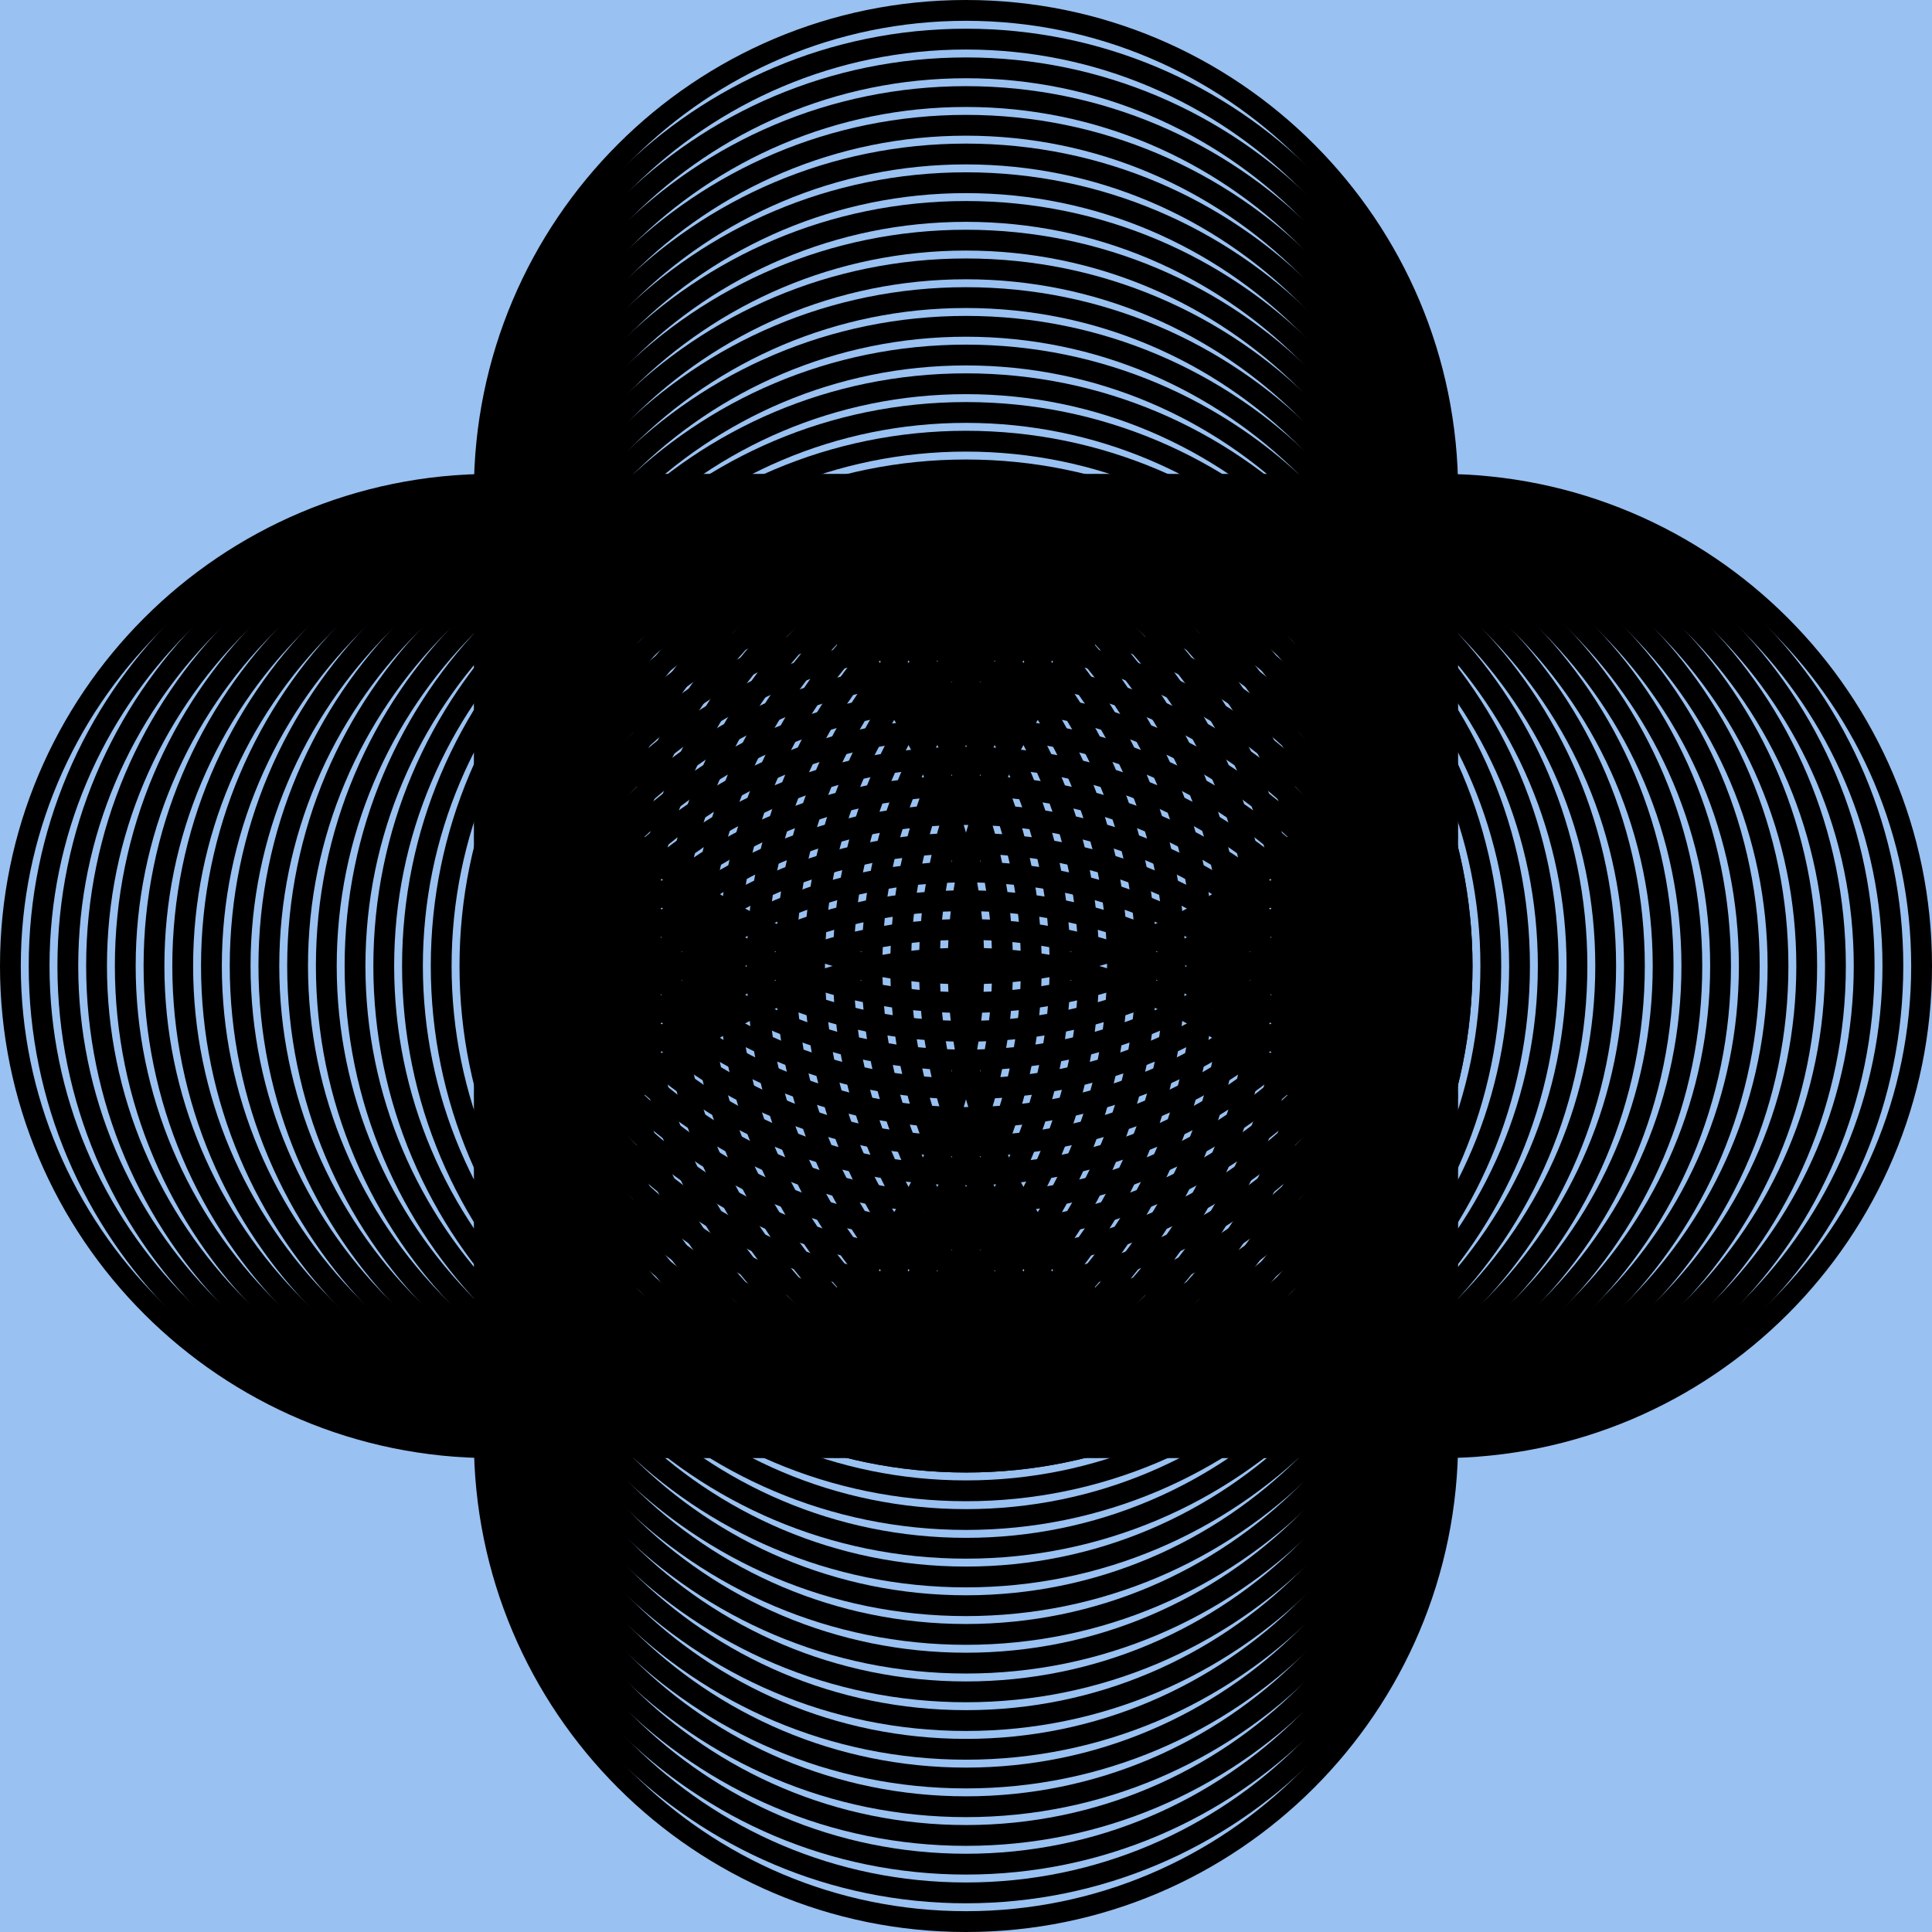
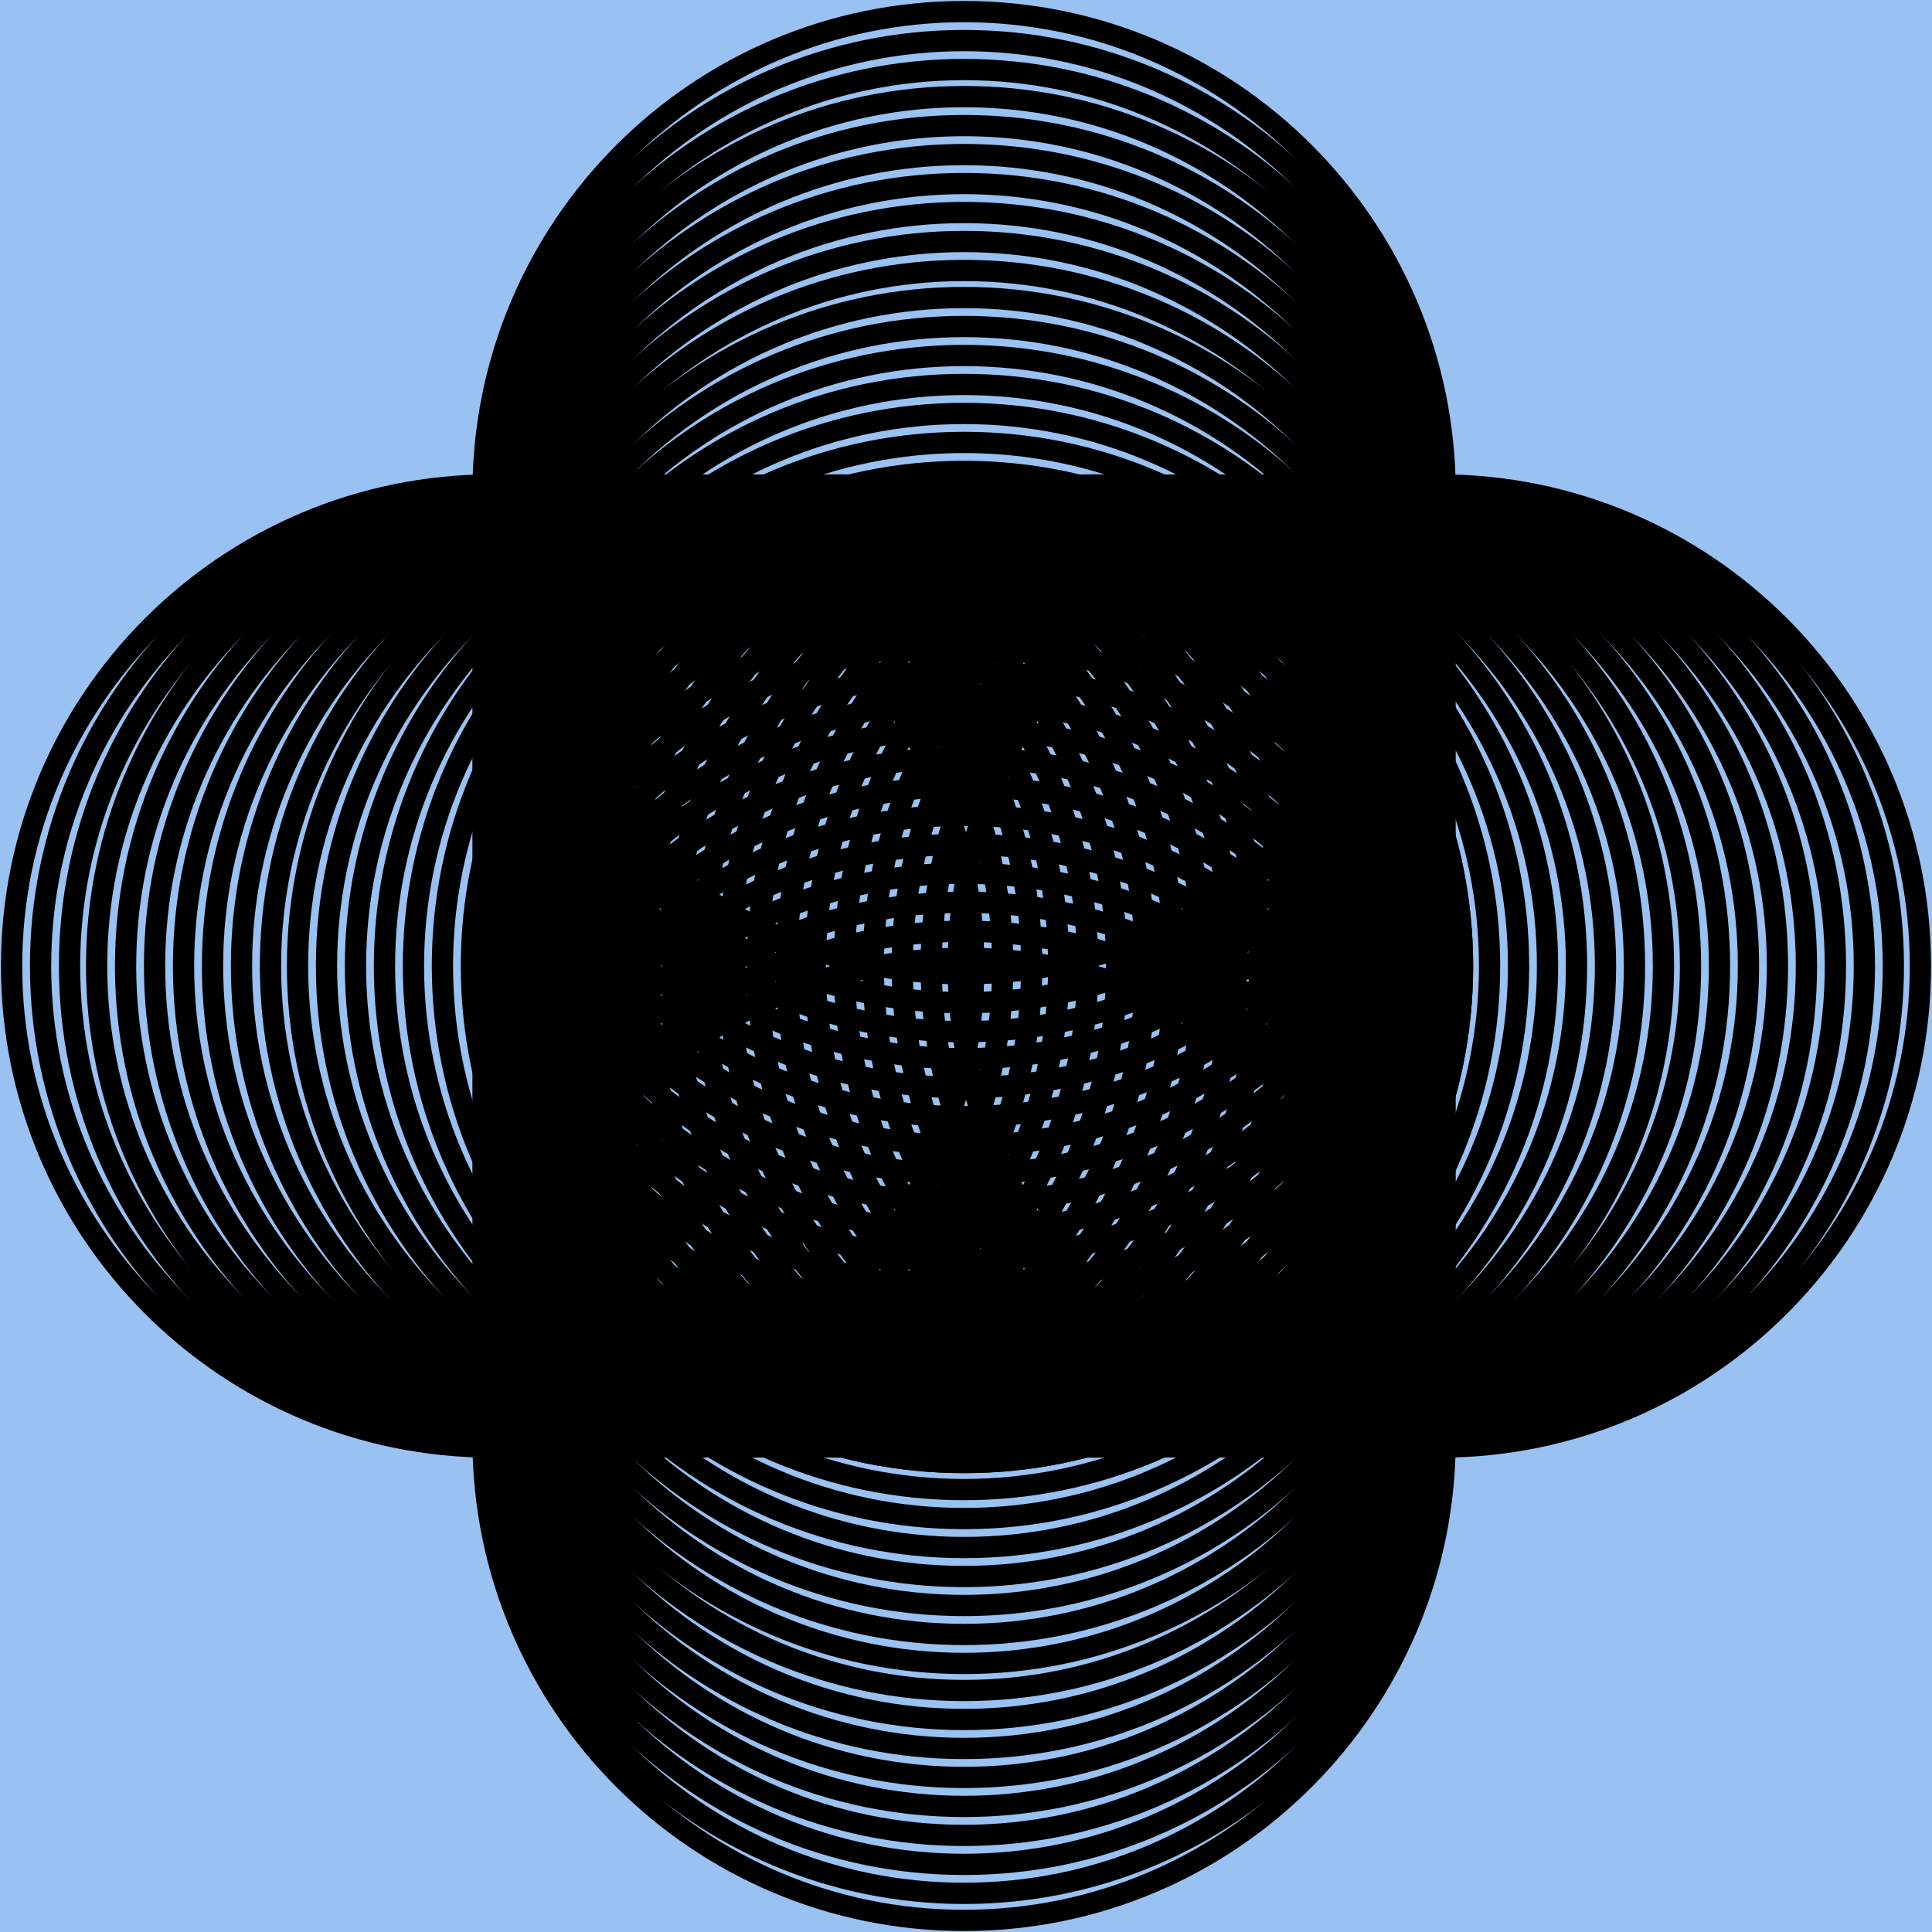
- <svg xmlns="http://www.w3.org/2000/svg" width="1000mm" height="1000mm" viewBox="0 0 1000 1000" version="1.1" id="svg5">
-   <defs id="defs2" />
-   <g id="layer1">
-     <rect style="fill:#99c1f1;stroke:none;stroke-width:10" id="rect846" width="1000" height="1000" x="0" y="1.1368684e-13" />
-     <g id="g6756" transform="translate(-18.1209,45.46155)">
-       <circle style="fill:none;stroke:#000000;stroke-width:10.768;stroke-linecap:round;stroke-linejoin:bevel;stroke-miterlimit:4;stroke-dasharray:none;stroke-opacity:1;paint-order:normal" id="path4058" cx="272.848" cy="454.538" r="249.343" />
-       <circle style="fill:none;stroke:#000000;stroke-width:10.768;stroke-linecap:round;stroke-linejoin:bevel;stroke-miterlimit:4;stroke-dasharray:none;stroke-opacity:1;paint-order:normal" id="circle6554" cx="287.713" cy="454.538" r="249.343" />
-       <circle style="fill:none;stroke:#000000;stroke-width:10.768;stroke-linecap:round;stroke-linejoin:bevel;stroke-miterlimit:4;stroke-dasharray:none;stroke-opacity:1;paint-order:normal" id="circle6556" cx="302.577" cy="454.538" r="249.343" />
-       <circle style="fill:none;stroke:#000000;stroke-width:10.768;stroke-linecap:round;stroke-linejoin:bevel;stroke-miterlimit:4;stroke-dasharray:none;stroke-opacity:1;paint-order:normal" id="circle6558" cx="317.442" cy="454.538" r="249.343" />
-       <circle style="fill:none;stroke:#000000;stroke-width:10.768;stroke-linecap:round;stroke-linejoin:bevel;stroke-miterlimit:4;stroke-dasharray:none;stroke-opacity:1;paint-order:normal" id="circle6560" cx="332.307" cy="454.538" r="249.343" />
-       <circle style="fill:none;stroke:#000000;stroke-width:10.768;stroke-linecap:round;stroke-linejoin:bevel;stroke-miterlimit:4;stroke-dasharray:none;stroke-opacity:1;paint-order:normal" id="circle6562" cx="347.172" cy="454.538" r="249.343" />
-       <circle style="fill:none;stroke:#000000;stroke-width:10.768;stroke-linecap:round;stroke-linejoin:bevel;stroke-miterlimit:4;stroke-dasharray:none;stroke-opacity:1;paint-order:normal" id="circle6564" cx="362.038" cy="454.538" r="249.343" />
-       <circle style="fill:none;stroke:#000000;stroke-width:10.768;stroke-linecap:round;stroke-linejoin:bevel;stroke-miterlimit:4;stroke-dasharray:none;stroke-opacity:1;paint-order:normal" id="circle6566" cx="376.903" cy="454.538" r="249.343" />
-       <circle style="fill:none;stroke:#000000;stroke-width:10.768;stroke-linecap:round;stroke-linejoin:bevel;stroke-miterlimit:4;stroke-dasharray:none;stroke-opacity:1;paint-order:normal" id="circle6568" cx="391.768" cy="454.538" r="249.343" />
-       <circle style="fill:none;stroke:#000000;stroke-width:10.768;stroke-linecap:round;stroke-linejoin:bevel;stroke-miterlimit:4;stroke-dasharray:none;stroke-opacity:1;paint-order:normal" id="circle6570" cx="406.633" cy="454.538" r="249.343" />
-       <circle style="fill:none;stroke:#000000;stroke-width:10.768;stroke-linecap:round;stroke-linejoin:bevel;stroke-miterlimit:4;stroke-dasharray:none;stroke-opacity:1;paint-order:normal" id="circle6572" cx="421.498" cy="454.538" r="249.343" />
-       <circle style="fill:none;stroke:#000000;stroke-width:10.768;stroke-linecap:round;stroke-linejoin:bevel;stroke-miterlimit:4;stroke-dasharray:none;stroke-opacity:1;paint-order:normal" id="circle6574" cx="436.363" cy="454.538" r="249.343" />
-       <circle style="fill:none;stroke:#000000;stroke-width:10.768;stroke-linecap:round;stroke-linejoin:bevel;stroke-miterlimit:4;stroke-dasharray:none;stroke-opacity:1;paint-order:normal" id="circle6576" cx="451.228" cy="454.538" r="249.343" />
-       <circle style="fill:none;stroke:#000000;stroke-width:10.768;stroke-linecap:round;stroke-linejoin:bevel;stroke-miterlimit:4;stroke-dasharray:none;stroke-opacity:1;paint-order:normal" id="circle6578" cx="466.093" cy="454.538" r="249.343" />
-       <circle style="fill:none;stroke:#000000;stroke-width:10.768;stroke-linecap:round;stroke-linejoin:bevel;stroke-miterlimit:4;stroke-dasharray:none;stroke-opacity:1;paint-order:normal" id="circle6580" cx="480.958" cy="454.538" r="249.343" />
-       <circle style="fill:none;stroke:#000000;stroke-width:10.768;stroke-linecap:round;stroke-linejoin:bevel;stroke-miterlimit:4;stroke-dasharray:none;stroke-opacity:1;paint-order:normal" id="circle6582" cx="495.823" cy="454.538" r="249.343" />
-       <circle style="fill:none;stroke:#000000;stroke-width:10.768;stroke-linecap:round;stroke-linejoin:bevel;stroke-miterlimit:4;stroke-dasharray:none;stroke-opacity:1;paint-order:normal" id="circle6584" cx="510.688" cy="454.538" r="249.343" />
-       <circle style="fill:none;stroke:#000000;stroke-width:10.768;stroke-linecap:round;stroke-linejoin:bevel;stroke-miterlimit:4;stroke-dasharray:none;stroke-opacity:1;paint-order:normal" id="circle6586" cx="525.553" cy="454.538" r="249.343" />
-       <circle style="fill:none;stroke:#000000;stroke-width:10.768;stroke-linecap:round;stroke-linejoin:bevel;stroke-miterlimit:4;stroke-dasharray:none;stroke-opacity:1;paint-order:normal" id="circle6588" cx="525.553" cy="454.538" r="249.343" />
-       <circle style="fill:none;stroke:#000000;stroke-width:10.768;stroke-linecap:round;stroke-linejoin:bevel;stroke-miterlimit:4;stroke-dasharray:none;stroke-opacity:1;paint-order:normal" id="circle6590" cx="540.418" cy="454.538" r="249.343" />
-       <circle style="fill:none;stroke:#000000;stroke-width:10.768;stroke-linecap:round;stroke-linejoin:bevel;stroke-miterlimit:4;stroke-dasharray:none;stroke-opacity:1;paint-order:normal" id="circle6592" cx="555.283" cy="454.538" r="249.343" />
-       <circle style="fill:none;stroke:#000000;stroke-width:10.768;stroke-linecap:round;stroke-linejoin:bevel;stroke-miterlimit:4;stroke-dasharray:none;stroke-opacity:1;paint-order:normal" id="circle6594" cx="570.148" cy="454.538" r="249.343" />
-       <circle style="fill:none;stroke:#000000;stroke-width:10.768;stroke-linecap:round;stroke-linejoin:bevel;stroke-miterlimit:4;stroke-dasharray:none;stroke-opacity:1;paint-order:normal" id="circle6596" cx="585.013" cy="454.538" r="249.343" />
-       <circle style="fill:none;stroke:#000000;stroke-width:10.768;stroke-linecap:round;stroke-linejoin:bevel;stroke-miterlimit:4;stroke-dasharray:none;stroke-opacity:1;paint-order:normal" id="circle6598" cx="599.878" cy="454.538" r="249.343" />
-       <circle style="fill:none;stroke:#000000;stroke-width:10.768;stroke-linecap:round;stroke-linejoin:bevel;stroke-miterlimit:4;stroke-dasharray:none;stroke-opacity:1;paint-order:normal" id="circle6600" cx="614.743" cy="454.538" r="249.343" />
-       <circle style="fill:none;stroke:#000000;stroke-width:10.768;stroke-linecap:round;stroke-linejoin:bevel;stroke-miterlimit:4;stroke-dasharray:none;stroke-opacity:1;paint-order:normal" id="circle6602" cx="629.608" cy="454.538" r="249.343" />
-       <circle style="fill:none;stroke:#000000;stroke-width:10.768;stroke-linecap:round;stroke-linejoin:bevel;stroke-miterlimit:4;stroke-dasharray:none;stroke-opacity:1;paint-order:normal" id="circle6604" cx="644.473" cy="454.538" r="249.343" />
-       <circle style="fill:none;stroke:#000000;stroke-width:10.768;stroke-linecap:round;stroke-linejoin:bevel;stroke-miterlimit:4;stroke-dasharray:none;stroke-opacity:1;paint-order:normal" id="circle6606" cx="659.338" cy="454.538" r="249.343" />
-       <circle style="fill:none;stroke:#000000;stroke-width:10.768;stroke-linecap:round;stroke-linejoin:bevel;stroke-miterlimit:4;stroke-dasharray:none;stroke-opacity:1;paint-order:normal" id="circle6608" cx="674.203" cy="454.538" r="249.343" />
-       <circle style="fill:none;stroke:#000000;stroke-width:10.768;stroke-linecap:round;stroke-linejoin:bevel;stroke-miterlimit:4;stroke-dasharray:none;stroke-opacity:1;paint-order:normal" id="circle6610" cx="689.068" cy="454.538" r="249.343" />
-       <circle style="fill:none;stroke:#000000;stroke-width:10.768;stroke-linecap:round;stroke-linejoin:bevel;stroke-miterlimit:4;stroke-dasharray:none;stroke-opacity:1;paint-order:normal" id="circle6612" cx="703.933" cy="454.538" r="249.343" />
-       <circle style="fill:none;stroke:#000000;stroke-width:10.768;stroke-linecap:round;stroke-linejoin:bevel;stroke-miterlimit:4;stroke-dasharray:none;stroke-opacity:1;paint-order:normal" id="circle6614" cx="718.799" cy="454.538" r="249.343" />
-       <circle style="fill:none;stroke:#000000;stroke-width:10.768;stroke-linecap:round;stroke-linejoin:bevel;stroke-miterlimit:4;stroke-dasharray:none;stroke-opacity:1;paint-order:normal" id="circle6616" cx="733.664" cy="454.538" r="249.343" />
-       <circle style="fill:none;stroke:#000000;stroke-width:10.768;stroke-linecap:round;stroke-linejoin:bevel;stroke-miterlimit:4;stroke-dasharray:none;stroke-opacity:1;paint-order:normal" id="circle6618" cx="748.529" cy="454.538" r="249.343" />
-       <circle style="fill:none;stroke:#000000;stroke-width:10.768;stroke-linecap:round;stroke-linejoin:bevel;stroke-miterlimit:4;stroke-dasharray:none;stroke-opacity:1;paint-order:normal" id="circle6620" cx="763.394" cy="454.538" r="249.343" />
-     </g>
-     <g id="g6828" transform="rotate(90,486.3297,468.2088)">
-       <circle style="fill:none;stroke:#000000;stroke-width:10.768;stroke-linecap:round;stroke-linejoin:bevel;stroke-miterlimit:4;stroke-dasharray:none;stroke-opacity:1;paint-order:normal" id="circle6758" cx="272.848" cy="454.538" r="249.343" />
-       <circle style="fill:none;stroke:#000000;stroke-width:10.768;stroke-linecap:round;stroke-linejoin:bevel;stroke-miterlimit:4;stroke-dasharray:none;stroke-opacity:1;paint-order:normal" id="circle6760" cx="287.713" cy="454.538" r="249.343" />
-       <circle style="fill:none;stroke:#000000;stroke-width:10.768;stroke-linecap:round;stroke-linejoin:bevel;stroke-miterlimit:4;stroke-dasharray:none;stroke-opacity:1;paint-order:normal" id="circle6762" cx="302.577" cy="454.538" r="249.343" />
-       <circle style="fill:none;stroke:#000000;stroke-width:10.768;stroke-linecap:round;stroke-linejoin:bevel;stroke-miterlimit:4;stroke-dasharray:none;stroke-opacity:1;paint-order:normal" id="circle6764" cx="317.442" cy="454.538" r="249.343" />
-       <circle style="fill:none;stroke:#000000;stroke-width:10.768;stroke-linecap:round;stroke-linejoin:bevel;stroke-miterlimit:4;stroke-dasharray:none;stroke-opacity:1;paint-order:normal" id="circle6766" cx="332.307" cy="454.538" r="249.343" />
-       <circle style="fill:none;stroke:#000000;stroke-width:10.768;stroke-linecap:round;stroke-linejoin:bevel;stroke-miterlimit:4;stroke-dasharray:none;stroke-opacity:1;paint-order:normal" id="circle6768" cx="347.172" cy="454.538" r="249.343" />
-       <circle style="fill:none;stroke:#000000;stroke-width:10.768;stroke-linecap:round;stroke-linejoin:bevel;stroke-miterlimit:4;stroke-dasharray:none;stroke-opacity:1;paint-order:normal" id="circle6770" cx="362.038" cy="454.538" r="249.343" />
-       <circle style="fill:none;stroke:#000000;stroke-width:10.768;stroke-linecap:round;stroke-linejoin:bevel;stroke-miterlimit:4;stroke-dasharray:none;stroke-opacity:1;paint-order:normal" id="circle6772" cx="376.903" cy="454.538" r="249.343" />
-       <circle style="fill:none;stroke:#000000;stroke-width:10.768;stroke-linecap:round;stroke-linejoin:bevel;stroke-miterlimit:4;stroke-dasharray:none;stroke-opacity:1;paint-order:normal" id="circle6774" cx="391.768" cy="454.538" r="249.343" />
-       <circle style="fill:none;stroke:#000000;stroke-width:10.768;stroke-linecap:round;stroke-linejoin:bevel;stroke-miterlimit:4;stroke-dasharray:none;stroke-opacity:1;paint-order:normal" id="circle6776" cx="406.633" cy="454.538" r="249.343" />
-       <circle style="fill:none;stroke:#000000;stroke-width:10.768;stroke-linecap:round;stroke-linejoin:bevel;stroke-miterlimit:4;stroke-dasharray:none;stroke-opacity:1;paint-order:normal" id="circle6778" cx="421.498" cy="454.538" r="249.343" />
-       <circle style="fill:none;stroke:#000000;stroke-width:10.768;stroke-linecap:round;stroke-linejoin:bevel;stroke-miterlimit:4;stroke-dasharray:none;stroke-opacity:1;paint-order:normal" id="circle6780" cx="436.363" cy="454.538" r="249.343" />
-       <circle style="fill:none;stroke:#000000;stroke-width:10.768;stroke-linecap:round;stroke-linejoin:bevel;stroke-miterlimit:4;stroke-dasharray:none;stroke-opacity:1;paint-order:normal" id="circle6782" cx="451.228" cy="454.538" r="249.343" />
-       <circle style="fill:none;stroke:#000000;stroke-width:10.768;stroke-linecap:round;stroke-linejoin:bevel;stroke-miterlimit:4;stroke-dasharray:none;stroke-opacity:1;paint-order:normal" id="circle6784" cx="466.093" cy="454.538" r="249.343" />
-       <circle style="fill:none;stroke:#000000;stroke-width:10.768;stroke-linecap:round;stroke-linejoin:bevel;stroke-miterlimit:4;stroke-dasharray:none;stroke-opacity:1;paint-order:normal" id="circle6786" cx="480.958" cy="454.538" r="249.343" />
-       <circle style="fill:none;stroke:#000000;stroke-width:10.768;stroke-linecap:round;stroke-linejoin:bevel;stroke-miterlimit:4;stroke-dasharray:none;stroke-opacity:1;paint-order:normal" id="circle6788" cx="495.823" cy="454.538" r="249.343" />
-       <circle style="fill:none;stroke:#000000;stroke-width:10.768;stroke-linecap:round;stroke-linejoin:bevel;stroke-miterlimit:4;stroke-dasharray:none;stroke-opacity:1;paint-order:normal" id="circle6790" cx="510.688" cy="454.538" r="249.343" />
-       <circle style="fill:none;stroke:#000000;stroke-width:10.768;stroke-linecap:round;stroke-linejoin:bevel;stroke-miterlimit:4;stroke-dasharray:none;stroke-opacity:1;paint-order:normal" id="circle6792" cx="525.553" cy="454.538" r="249.343" />
-       <circle style="fill:none;stroke:#000000;stroke-width:10.768;stroke-linecap:round;stroke-linejoin:bevel;stroke-miterlimit:4;stroke-dasharray:none;stroke-opacity:1;paint-order:normal" id="circle6794" cx="525.553" cy="454.538" r="249.343" />
-       <circle style="fill:none;stroke:#000000;stroke-width:10.768;stroke-linecap:round;stroke-linejoin:bevel;stroke-miterlimit:4;stroke-dasharray:none;stroke-opacity:1;paint-order:normal" id="circle6796" cx="540.418" cy="454.538" r="249.343" />
-       <circle style="fill:none;stroke:#000000;stroke-width:10.768;stroke-linecap:round;stroke-linejoin:bevel;stroke-miterlimit:4;stroke-dasharray:none;stroke-opacity:1;paint-order:normal" id="circle6798" cx="555.283" cy="454.538" r="249.343" />
-       <circle style="fill:none;stroke:#000000;stroke-width:10.768;stroke-linecap:round;stroke-linejoin:bevel;stroke-miterlimit:4;stroke-dasharray:none;stroke-opacity:1;paint-order:normal" id="circle6800" cx="570.148" cy="454.538" r="249.343" />
-       <circle style="fill:none;stroke:#000000;stroke-width:10.768;stroke-linecap:round;stroke-linejoin:bevel;stroke-miterlimit:4;stroke-dasharray:none;stroke-opacity:1;paint-order:normal" id="circle6802" cx="585.013" cy="454.538" r="249.343" />
-       <circle style="fill:none;stroke:#000000;stroke-width:10.768;stroke-linecap:round;stroke-linejoin:bevel;stroke-miterlimit:4;stroke-dasharray:none;stroke-opacity:1;paint-order:normal" id="circle6804" cx="599.878" cy="454.538" r="249.343" />
-       <circle style="fill:none;stroke:#000000;stroke-width:10.768;stroke-linecap:round;stroke-linejoin:bevel;stroke-miterlimit:4;stroke-dasharray:none;stroke-opacity:1;paint-order:normal" id="circle6806" cx="614.743" cy="454.538" r="249.343" />
-       <circle style="fill:none;stroke:#000000;stroke-width:10.768;stroke-linecap:round;stroke-linejoin:bevel;stroke-miterlimit:4;stroke-dasharray:none;stroke-opacity:1;paint-order:normal" id="circle6808" cx="629.608" cy="454.538" r="249.343" />
-       <circle style="fill:none;stroke:#000000;stroke-width:10.768;stroke-linecap:round;stroke-linejoin:bevel;stroke-miterlimit:4;stroke-dasharray:none;stroke-opacity:1;paint-order:normal" id="circle6810" cx="644.473" cy="454.538" r="249.343" />
-       <circle style="fill:none;stroke:#000000;stroke-width:10.768;stroke-linecap:round;stroke-linejoin:bevel;stroke-miterlimit:4;stroke-dasharray:none;stroke-opacity:1;paint-order:normal" id="circle6812" cx="659.338" cy="454.538" r="249.343" />
-       <circle style="fill:none;stroke:#000000;stroke-width:10.768;stroke-linecap:round;stroke-linejoin:bevel;stroke-miterlimit:4;stroke-dasharray:none;stroke-opacity:1;paint-order:normal" id="circle6814" cx="674.203" cy="454.538" r="249.343" />
-       <circle style="fill:none;stroke:#000000;stroke-width:10.768;stroke-linecap:round;stroke-linejoin:bevel;stroke-miterlimit:4;stroke-dasharray:none;stroke-opacity:1;paint-order:normal" id="circle6816" cx="689.068" cy="454.538" r="249.343" />
-       <circle style="fill:none;stroke:#000000;stroke-width:10.768;stroke-linecap:round;stroke-linejoin:bevel;stroke-miterlimit:4;stroke-dasharray:none;stroke-opacity:1;paint-order:normal" id="circle6818" cx="703.933" cy="454.538" r="249.343" />
-       <circle style="fill:none;stroke:#000000;stroke-width:10.768;stroke-linecap:round;stroke-linejoin:bevel;stroke-miterlimit:4;stroke-dasharray:none;stroke-opacity:1;paint-order:normal" id="circle6820" cx="718.799" cy="454.538" r="249.343" />
-       <circle style="fill:none;stroke:#000000;stroke-width:10.768;stroke-linecap:round;stroke-linejoin:bevel;stroke-miterlimit:4;stroke-dasharray:none;stroke-opacity:1;paint-order:normal" id="circle6822" cx="733.664" cy="454.538" r="249.343" />
-       <circle style="fill:none;stroke:#000000;stroke-width:10.768;stroke-linecap:round;stroke-linejoin:bevel;stroke-miterlimit:4;stroke-dasharray:none;stroke-opacity:1;paint-order:normal" id="circle6824" cx="748.529" cy="454.538" r="249.343" />
-       <circle style="fill:none;stroke:#000000;stroke-width:10.768;stroke-linecap:round;stroke-linejoin:bevel;stroke-miterlimit:4;stroke-dasharray:none;stroke-opacity:1;paint-order:normal" id="circle6826" cx="763.394" cy="454.538" r="249.343" />
-     </g>
+ <svg xmlns="http://www.w3.org/2000/svg" width="1e3mm" height="1e3mm" version="1.1" viewBox="0 0 1e3 1e3">
+   <rect y="1.1e-13" width="1e3" height="1e3" fill="#99c1f1" />
+   <g transform="translate(-18 45)" fill="none" stroke="#000" stroke-linecap="round" stroke-linejoin="bevel" stroke-width="11">
+     <circle cx="273" cy="455" r="249" style="paint-order:normal" />
+     <circle cx="288" cy="455" r="249" style="paint-order:normal" />
+     <circle cx="303" cy="455" r="249" style="paint-order:normal" />
+     <circle cx="317" cy="455" r="249" style="paint-order:normal" />
+     <circle cx="332" cy="455" r="249" style="paint-order:normal" />
+     <circle cx="347" cy="455" r="249" style="paint-order:normal" />
+     <circle cx="362" cy="455" r="249" style="paint-order:normal" />
+     <circle cx="377" cy="455" r="249" style="paint-order:normal" />
+     <circle cx="392" cy="455" r="249" style="paint-order:normal" />
+     <circle cx="407" cy="455" r="249" style="paint-order:normal" />
+     <circle cx="421" cy="455" r="249" style="paint-order:normal" />
+     <circle cx="436" cy="455" r="249" style="paint-order:normal" />
+     <circle cx="451" cy="455" r="249" style="paint-order:normal" />
+     <circle cx="466" cy="455" r="249" style="paint-order:normal" />
+     <circle cx="481" cy="455" r="249" style="paint-order:normal" />
+     <circle cx="496" cy="455" r="249" style="paint-order:normal" />
+     <circle cx="511" cy="455" r="249" style="paint-order:normal" />
+     <circle cx="526" cy="455" r="249" style="paint-order:normal" />
+     <circle cx="526" cy="455" r="249" style="paint-order:normal" />
+     <circle cx="540" cy="455" r="249" style="paint-order:normal" />
+     <circle cx="555" cy="455" r="249" style="paint-order:normal" />
+     <circle cx="570" cy="455" r="249" style="paint-order:normal" />
+     <circle cx="585" cy="455" r="249" style="paint-order:normal" />
+     <circle cx="600" cy="455" r="249" style="paint-order:normal" />
+     <circle cx="615" cy="455" r="249" style="paint-order:normal" />
+     <circle cx="630" cy="455" r="249" style="paint-order:normal" />
+     <circle cx="644" cy="455" r="249" style="paint-order:normal" />
+     <circle cx="659" cy="455" r="249" style="paint-order:normal" />
+     <circle cx="674" cy="455" r="249" style="paint-order:normal" />
+     <circle cx="689" cy="455" r="249" style="paint-order:normal" />
+     <circle cx="704" cy="455" r="249" style="paint-order:normal" />
+     <circle cx="719" cy="455" r="249" style="paint-order:normal" />
+     <circle cx="734" cy="455" r="249" style="paint-order:normal" />
+     <circle cx="749" cy="455" r="249" style="paint-order:normal" />
+     <circle cx="763" cy="455" r="249" style="paint-order:normal" />
+   </g>
+   <g transform="rotate(90 486 468)" fill="none" stroke="#000" stroke-linecap="round" stroke-linejoin="bevel" stroke-width="11">
+     <circle cx="273" cy="455" r="249" style="paint-order:normal" />
+     <circle cx="288" cy="455" r="249" style="paint-order:normal" />
+     <circle cx="303" cy="455" r="249" style="paint-order:normal" />
+     <circle cx="317" cy="455" r="249" style="paint-order:normal" />
+     <circle cx="332" cy="455" r="249" style="paint-order:normal" />
+     <circle cx="347" cy="455" r="249" style="paint-order:normal" />
+     <circle cx="362" cy="455" r="249" style="paint-order:normal" />
+     <circle cx="377" cy="455" r="249" style="paint-order:normal" />
+     <circle cx="392" cy="455" r="249" style="paint-order:normal" />
+     <circle cx="407" cy="455" r="249" style="paint-order:normal" />
+     <circle cx="421" cy="455" r="249" style="paint-order:normal" />
+     <circle cx="436" cy="455" r="249" style="paint-order:normal" />
+     <circle cx="451" cy="455" r="249" style="paint-order:normal" />
+     <circle cx="466" cy="455" r="249" style="paint-order:normal" />
+     <circle cx="481" cy="455" r="249" style="paint-order:normal" />
+     <circle cx="496" cy="455" r="249" style="paint-order:normal" />
+     <circle cx="511" cy="455" r="249" style="paint-order:normal" />
+     <circle cx="526" cy="455" r="249" style="paint-order:normal" />
+     <circle cx="526" cy="455" r="249" style="paint-order:normal" />
+     <circle cx="540" cy="455" r="249" style="paint-order:normal" />
+     <circle cx="555" cy="455" r="249" style="paint-order:normal" />
+     <circle cx="570" cy="455" r="249" style="paint-order:normal" />
+     <circle cx="585" cy="455" r="249" style="paint-order:normal" />
+     <circle cx="600" cy="455" r="249" style="paint-order:normal" />
+     <circle cx="615" cy="455" r="249" style="paint-order:normal" />
+     <circle cx="630" cy="455" r="249" style="paint-order:normal" />
+     <circle cx="644" cy="455" r="249" style="paint-order:normal" />
+     <circle cx="659" cy="455" r="249" style="paint-order:normal" />
+     <circle cx="674" cy="455" r="249" style="paint-order:normal" />
+     <circle cx="689" cy="455" r="249" style="paint-order:normal" />
+     <circle cx="704" cy="455" r="249" style="paint-order:normal" />
+     <circle cx="719" cy="455" r="249" style="paint-order:normal" />
+     <circle cx="734" cy="455" r="249" style="paint-order:normal" />
+     <circle cx="749" cy="455" r="249" style="paint-order:normal" />
+     <circle cx="763" cy="455" r="249" style="paint-order:normal" />
  </g>
</svg>
